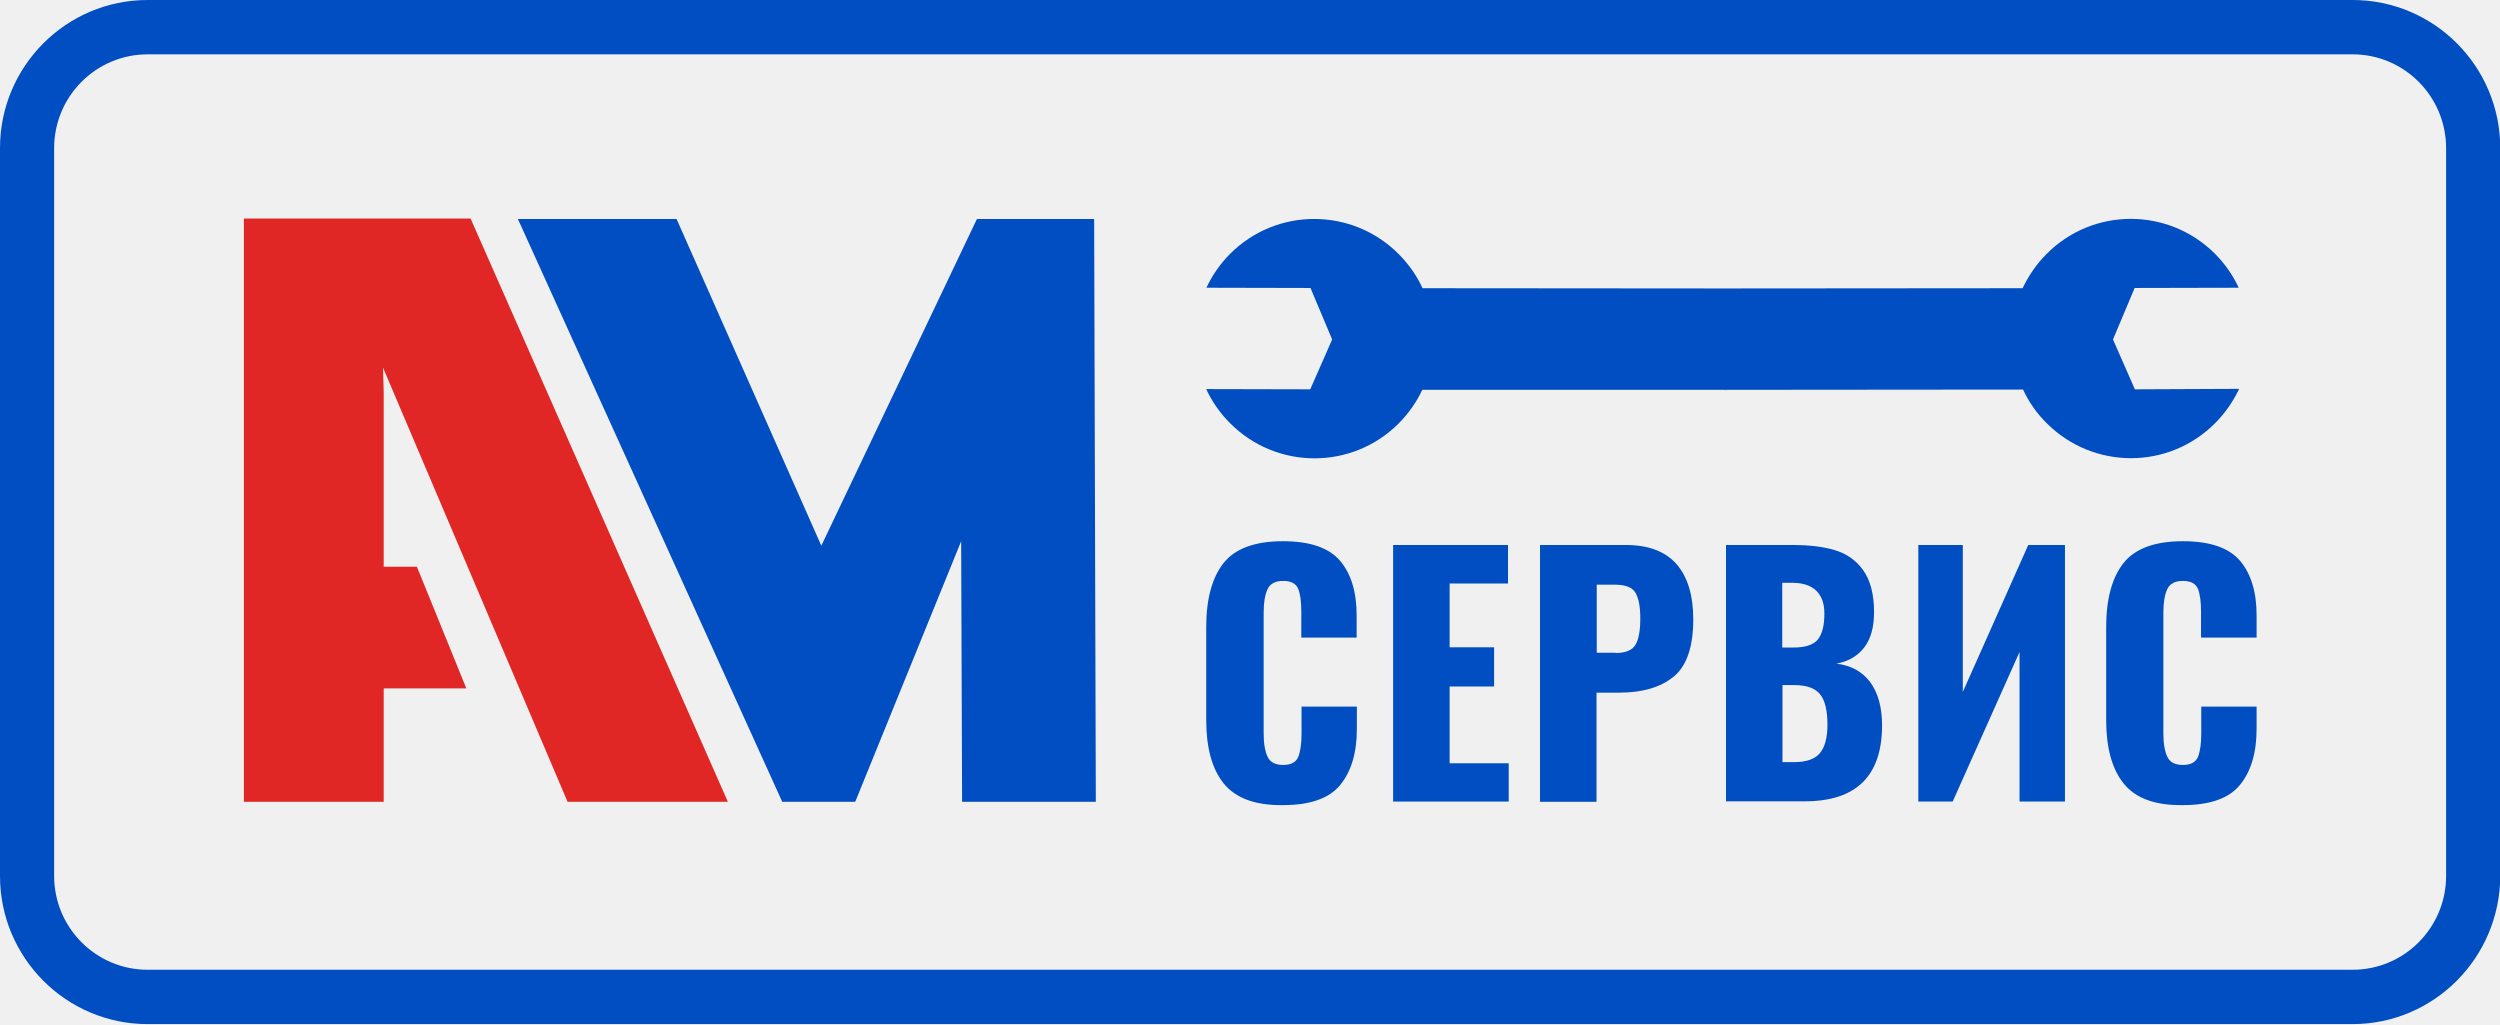
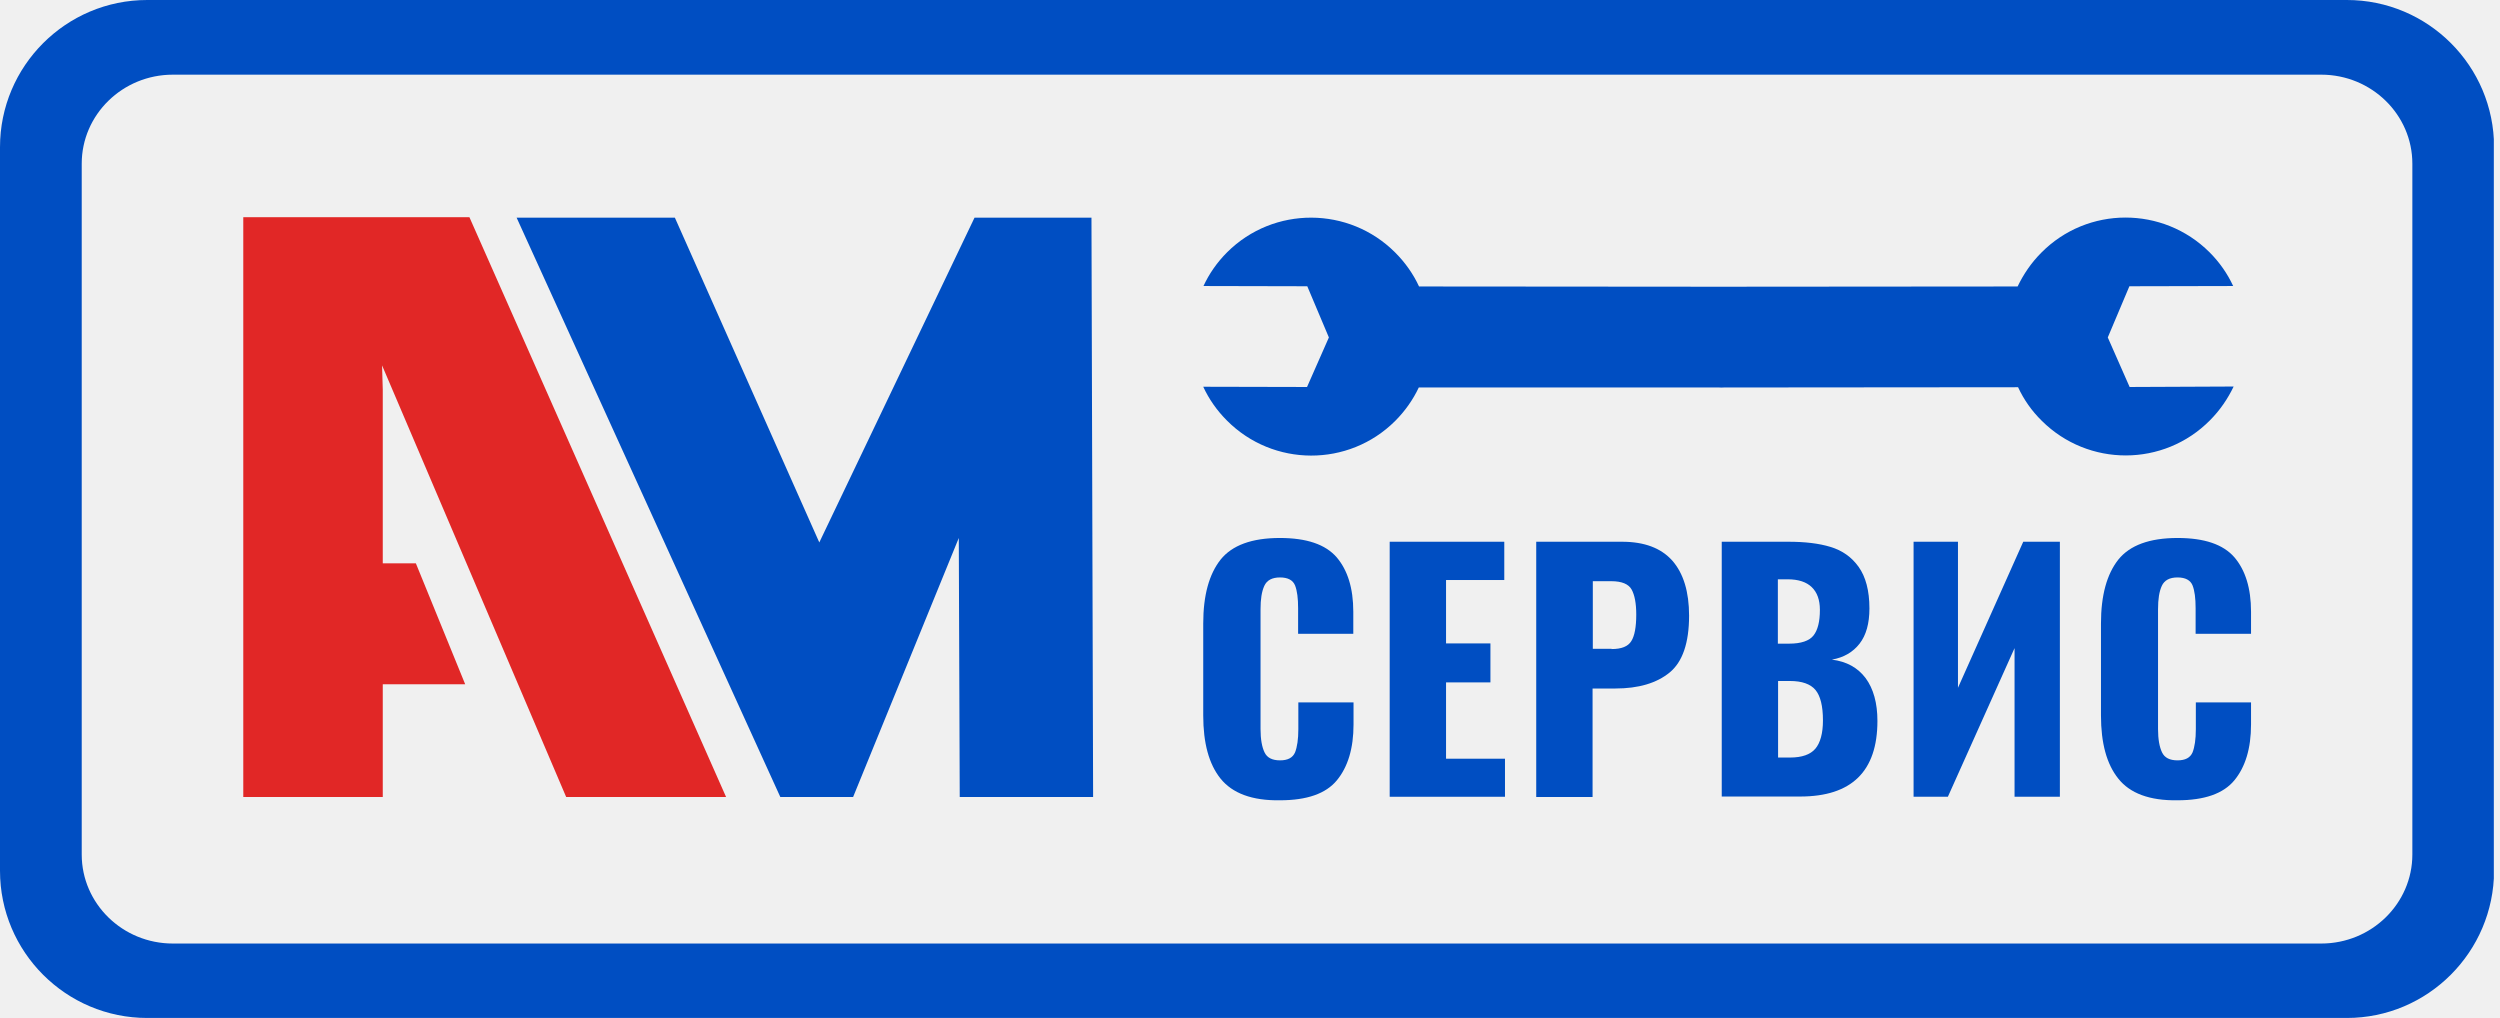
- <svg xmlns="http://www.w3.org/2000/svg" width="166" height="68" viewBox="0 0 166 68" fill="none">
+ <svg xmlns="http://www.w3.org/2000/svg" width="167" height="68" viewBox="0 0 167 68" fill="none">
  <g clip-path="url(#clip0)">
-     <path d="M156.215 68H9.801C4.392 68 0 63.592 0 58.165V9.835C0 4.408 4.392 0 9.801 0H156.215C161.623 0 166.016 4.408 166.016 9.835V58.165C166 63.592 161.608 68 156.215 68ZM9.801 3.608C6.377 3.608 3.595 6.4 3.595 9.835V58.165C3.595 61.6 6.377 64.392 9.801 64.392H156.215C159.638 64.392 162.421 61.6 162.421 58.165V9.835C162.421 6.4 159.638 3.608 156.215 3.608H9.801Z" fill="#004EC2" />
-     <path d="M16.194 14.51V53.239H25.478V45.71H30.965L27.682 37.631H25.478V26.039L25.431 24.408L37.686 53.239H48.331L31.246 14.51H16.194Z" fill="#E12726" />
-     <path d="M72.652 14.541H64.868L54.536 36.235L44.923 14.541H34.388L51.941 53.239H56.787L63.821 35.937L63.883 53.239H72.762L72.652 14.541Z" fill="#004EC2" />
-     <path d="M141.756 25.851L140.303 22.541L141.741 19.122L148.65 19.106C148.275 18.29 147.743 17.522 147.071 16.847C143.976 13.757 138.959 13.757 135.879 16.878C135.207 17.553 134.691 18.322 134.301 19.137L114.402 19.153L94.457 19.137C94.082 18.322 93.551 17.553 92.879 16.878C89.799 13.773 84.782 13.757 81.687 16.847C81.015 17.522 80.483 18.29 80.108 19.106L87.017 19.122L88.455 22.541L87.001 25.851L80.093 25.835C80.468 26.651 80.999 27.42 81.671 28.094C84.751 31.2 89.768 31.216 92.863 28.125C93.535 27.451 94.067 26.682 94.442 25.882H114.434C114.543 25.898 114.668 25.914 114.778 25.914L114.465 25.882H117.232C117.247 25.882 117.247 25.882 117.263 25.882L134.332 25.867C134.707 26.682 135.238 27.451 135.911 28.11C139.005 31.2 144.023 31.2 147.102 28.078C147.774 27.404 148.29 26.635 148.681 25.82L141.756 25.851Z" fill="#004EC2" />
-     <path d="M81.249 52.016C80.468 51.043 80.093 49.631 80.093 47.796V41.647C80.093 39.765 80.483 38.353 81.249 37.38C82.015 36.423 83.328 35.937 85.188 35.937C86.97 35.937 88.221 36.361 88.971 37.224C89.706 38.086 90.081 39.294 90.081 40.863V42.337H86.407V40.627C86.407 39.969 86.345 39.467 86.204 39.106C86.064 38.761 85.735 38.572 85.204 38.572C84.672 38.572 84.329 38.761 84.157 39.137C83.985 39.514 83.907 40.031 83.907 40.69V48.706C83.907 49.38 84 49.898 84.172 50.259C84.344 50.62 84.688 50.792 85.204 50.792C85.72 50.792 86.048 50.62 86.204 50.259C86.345 49.898 86.423 49.38 86.423 48.706V46.918H90.096V48.392C90.096 49.992 89.721 51.231 88.987 52.125C88.252 53.02 86.986 53.459 85.204 53.459C83.344 53.49 82.031 52.988 81.249 52.016Z" fill="#004EC2" />
-     <path d="M92.504 36.188H100.132V38.745H96.255V42.98H99.209V45.584H96.255V50.682H100.178V53.224H92.504V36.188Z" fill="#004EC2" />
-     <path d="M102.257 36.188H107.963C109.463 36.188 110.573 36.612 111.323 37.459C112.058 38.306 112.433 39.529 112.433 41.129C112.433 42.949 111.995 44.22 111.136 44.925C110.276 45.631 109.072 45.992 107.525 45.992H106.009V53.239H102.257V36.188ZM107.275 43.357C107.931 43.357 108.369 43.184 108.588 42.824C108.807 42.478 108.916 41.882 108.916 41.051C108.916 40.298 108.807 39.733 108.603 39.373C108.4 39.012 107.947 38.824 107.259 38.824H106.024V43.341H107.275V43.357Z" fill="#004EC2" />
-     <path d="M114.606 36.188H119.029C120.139 36.188 121.077 36.298 121.843 36.533C122.624 36.769 123.25 37.208 123.719 37.867C124.187 38.526 124.438 39.451 124.438 40.643C124.438 41.647 124.219 42.431 123.781 42.996C123.343 43.561 122.734 43.922 121.937 44.063C122.921 44.188 123.656 44.596 124.187 45.302C124.703 46.008 124.969 46.965 124.969 48.157C124.969 51.529 123.25 53.208 119.826 53.208H114.606V36.188ZM119.092 42.996C119.889 42.996 120.436 42.808 120.717 42.447C120.999 42.086 121.139 41.522 121.139 40.737C121.139 40.063 120.952 39.561 120.592 39.216C120.233 38.871 119.701 38.698 118.998 38.698H118.341V42.996H119.092ZM119.154 50.604C119.951 50.604 120.514 50.4 120.842 50.008C121.171 49.616 121.343 48.972 121.343 48.126C121.343 47.153 121.171 46.478 120.842 46.086C120.514 45.694 119.951 45.49 119.139 45.49H118.357V50.604H119.154Z" fill="#004EC2" />
-     <path d="M127.376 36.188H130.33V45.945L134.676 36.188H137.114V53.224H134.097V43.294L129.658 53.224H127.376V36.188Z" fill="#004EC2" />
-     <path d="M141.006 52.016C140.225 51.043 139.85 49.631 139.85 47.796V41.647C139.85 39.765 140.24 38.353 141.006 37.38C141.772 36.423 143.085 35.937 144.945 35.937C146.727 35.937 147.978 36.361 148.728 37.224C149.463 38.086 149.838 39.294 149.838 40.863V42.337H146.149V40.627C146.149 39.969 146.086 39.467 145.946 39.106C145.805 38.761 145.477 38.572 144.945 38.572C144.414 38.572 144.07 38.761 143.898 39.137C143.726 39.514 143.648 40.031 143.648 40.69V48.706C143.648 49.38 143.742 49.898 143.914 50.259C144.086 50.62 144.429 50.792 144.945 50.792C145.461 50.792 145.789 50.62 145.946 50.259C146.086 49.898 146.164 49.38 146.164 48.706V46.918H149.838V48.392C149.838 49.992 149.463 51.231 148.728 52.125C147.993 53.02 146.727 53.459 144.945 53.459C143.085 53.49 141.772 52.988 141.006 52.016Z" fill="#004EC2" />
+     <path d="M156.769 68H9.835C4.408 68 0 63.592 0 58.165V9.835C0 4.408 4.408 0 9.835 0H156.769C162.196 0 166.604 4.408 166.604 9.835V58.165C166.588 63.592 162.18 68 156.769 68ZM11.545 4.988C8.188 4.988 5.459 7.655 5.459 10.933V57.082C5.459 60.361 8.188 63.028 11.545 63.028H155.059C158.416 63.028 161.145 60.361 161.145 57.082V10.933C161.145 7.655 158.416 4.988 155.059 4.988H11.545Z" fill="#004EC2" />
+     <path d="M16.251 14.51V53.239H25.569V45.71H31.075L27.78 37.631H25.569V26.039L25.522 24.408L37.82 53.239H48.502L31.357 14.51H16.251Z" fill="#E12726" />
+     <path d="M72.91 14.541H65.098L54.729 36.235L45.082 14.541H34.51L52.125 53.239H56.988L64.047 35.937L64.11 53.239H73.02L72.91 14.541Z" fill="#004EC2" />
+     <path d="M142.259 25.851L140.8 22.541L142.243 19.122L149.176 19.106C148.8 18.29 148.267 17.522 147.592 16.847C144.486 13.757 139.451 13.757 136.361 16.878C135.686 17.553 135.169 18.322 134.776 19.137L114.808 19.153L94.792 19.137C94.416 18.322 93.882 17.553 93.208 16.878C90.118 13.773 85.082 13.757 81.977 16.847C81.302 17.522 80.769 18.29 80.392 19.106L87.326 19.122L88.769 22.541L87.31 25.851L80.376 25.835C80.753 26.651 81.286 27.42 81.961 28.094C85.051 31.2 90.086 31.216 93.192 28.125C93.867 27.451 94.4 26.682 94.776 25.882H114.839C114.949 25.898 115.075 25.914 115.184 25.914L114.871 25.882H117.647C117.663 25.882 117.663 25.882 117.678 25.882L134.808 25.867C135.184 26.682 135.718 27.451 136.392 28.11C139.498 31.2 144.533 31.2 147.624 28.078C148.298 27.404 148.816 26.635 149.208 25.82L142.259 25.851Z" fill="#004EC2" />
+     <path d="M81.537 52.016C80.753 51.043 80.376 49.631 80.376 47.796V41.647C80.376 39.765 80.769 38.353 81.537 37.38C82.306 36.424 83.624 35.937 85.49 35.937C87.278 35.937 88.533 36.361 89.286 37.224C90.023 38.086 90.4 39.294 90.4 40.863V42.337H86.714V40.627C86.714 39.969 86.651 39.467 86.51 39.106C86.369 38.761 86.039 38.573 85.506 38.573C84.972 38.573 84.627 38.761 84.455 39.137C84.282 39.514 84.204 40.031 84.204 40.69V48.706C84.204 49.38 84.298 49.898 84.471 50.259C84.643 50.62 84.988 50.792 85.506 50.792C86.023 50.792 86.353 50.62 86.51 50.259C86.651 49.898 86.729 49.38 86.729 48.706V46.918H90.416V48.392C90.416 49.992 90.039 51.231 89.302 52.126C88.565 53.02 87.294 53.459 85.506 53.459C83.639 53.49 82.322 52.988 81.537 52.016Z" fill="#004EC2" />
+     <path d="M92.831 36.188H100.486V38.745H96.596V42.98H99.561V45.584H96.596V50.682H100.533V53.224H92.831V36.188Z" fill="#004EC2" />
+     <path d="M102.62 36.188H108.345C109.851 36.188 110.965 36.612 111.718 37.459C112.455 38.306 112.831 39.529 112.831 41.129C112.831 42.949 112.392 44.22 111.529 44.925C110.667 45.631 109.459 45.992 107.906 45.992H106.384V53.239H102.62V36.188ZM107.655 43.357C108.314 43.357 108.753 43.184 108.973 42.824C109.192 42.478 109.302 41.882 109.302 41.051C109.302 40.298 109.192 39.733 108.988 39.373C108.784 39.012 108.329 38.824 107.639 38.824H106.4V43.341H107.655V43.357Z" fill="#004EC2" />
+     <path d="M115.012 36.188H119.451C120.565 36.188 121.506 36.298 122.274 36.533C123.059 36.769 123.686 37.208 124.157 37.867C124.627 38.526 124.878 39.451 124.878 40.643C124.878 41.647 124.659 42.431 124.22 42.996C123.78 43.561 123.169 43.922 122.369 44.063C123.357 44.188 124.094 44.596 124.627 45.302C125.145 46.008 125.412 46.965 125.412 48.157C125.412 51.529 123.686 53.208 120.251 53.208H115.012V36.188ZM119.514 42.996C120.314 42.996 120.863 42.808 121.145 42.447C121.427 42.086 121.569 41.522 121.569 40.737C121.569 40.063 121.38 39.561 121.02 39.216C120.659 38.871 120.125 38.698 119.42 38.698H118.761V42.996H119.514ZM119.576 50.604C120.376 50.604 120.941 50.4 121.271 50.008C121.6 49.616 121.773 48.972 121.773 48.126C121.773 47.153 121.6 46.478 121.271 46.086C120.941 45.694 120.376 45.49 119.561 45.49H118.776V50.604H119.576Z" fill="#004EC2" />
+     <path d="M127.827 36.188H130.792V45.945L135.153 36.188H137.6V53.224H134.572V43.294L130.118 53.224H127.827V36.188Z" fill="#004EC2" />
+     <path d="M141.506 52.016C140.722 51.043 140.345 49.631 140.345 47.796V41.647C140.345 39.765 140.737 38.353 141.506 37.38C142.275 36.424 143.592 35.937 145.459 35.937C147.247 35.937 148.502 36.361 149.255 37.224C149.992 38.086 150.369 39.294 150.369 40.863V42.337H146.667V40.627C146.667 39.969 146.604 39.467 146.463 39.106C146.322 38.761 145.992 38.573 145.459 38.573C144.926 38.573 144.581 38.761 144.408 39.137C144.235 39.514 144.157 40.031 144.157 40.69V48.706C144.157 49.38 144.251 49.898 144.424 50.259C144.596 50.62 144.941 50.792 145.459 50.792C145.977 50.792 146.306 50.62 146.463 50.259C146.604 49.898 146.682 49.38 146.682 48.706V46.918H150.369V48.392C150.369 49.992 149.992 51.231 149.255 52.126C148.518 53.02 147.247 53.459 145.459 53.459C143.592 53.49 142.275 52.988 141.506 52.016Z" fill="#004EC2" />
  </g>
  <defs>
    <clipPath id="clip0">
-       <rect width="166" height="68" fill="white" />
+       <rect width="166.588" height="68" fill="white" />
    </clipPath>
  </defs>
</svg>
